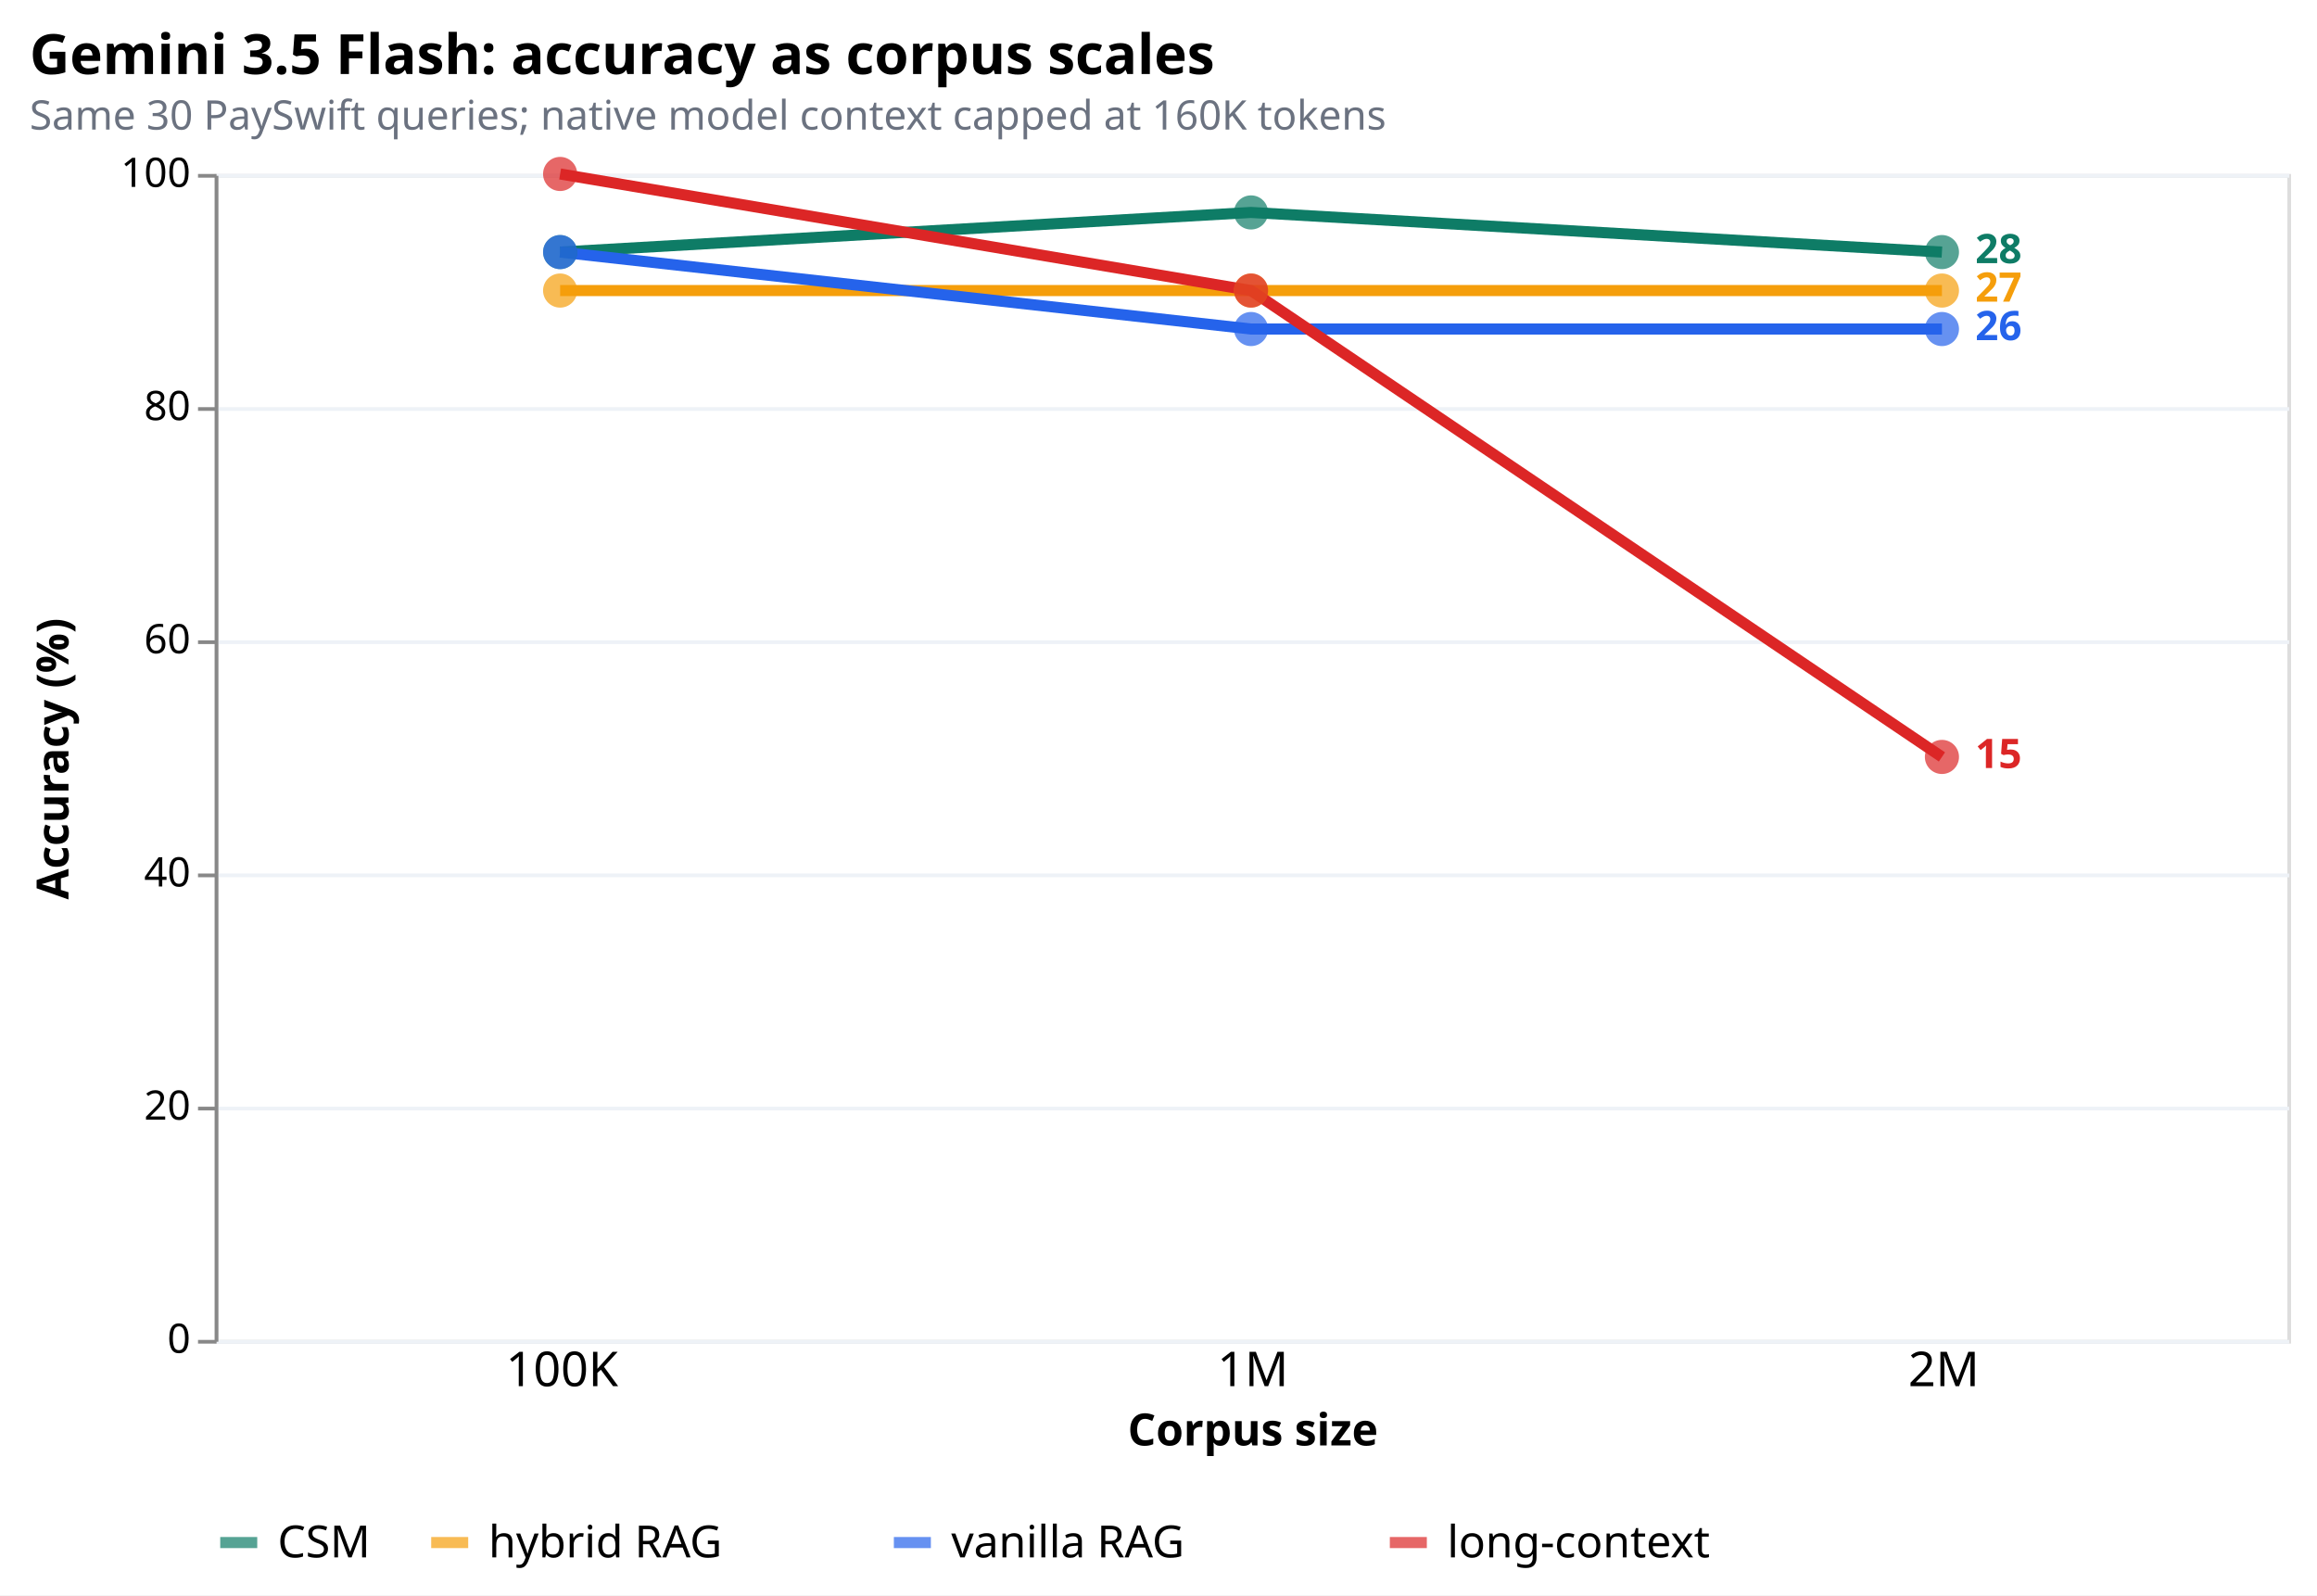
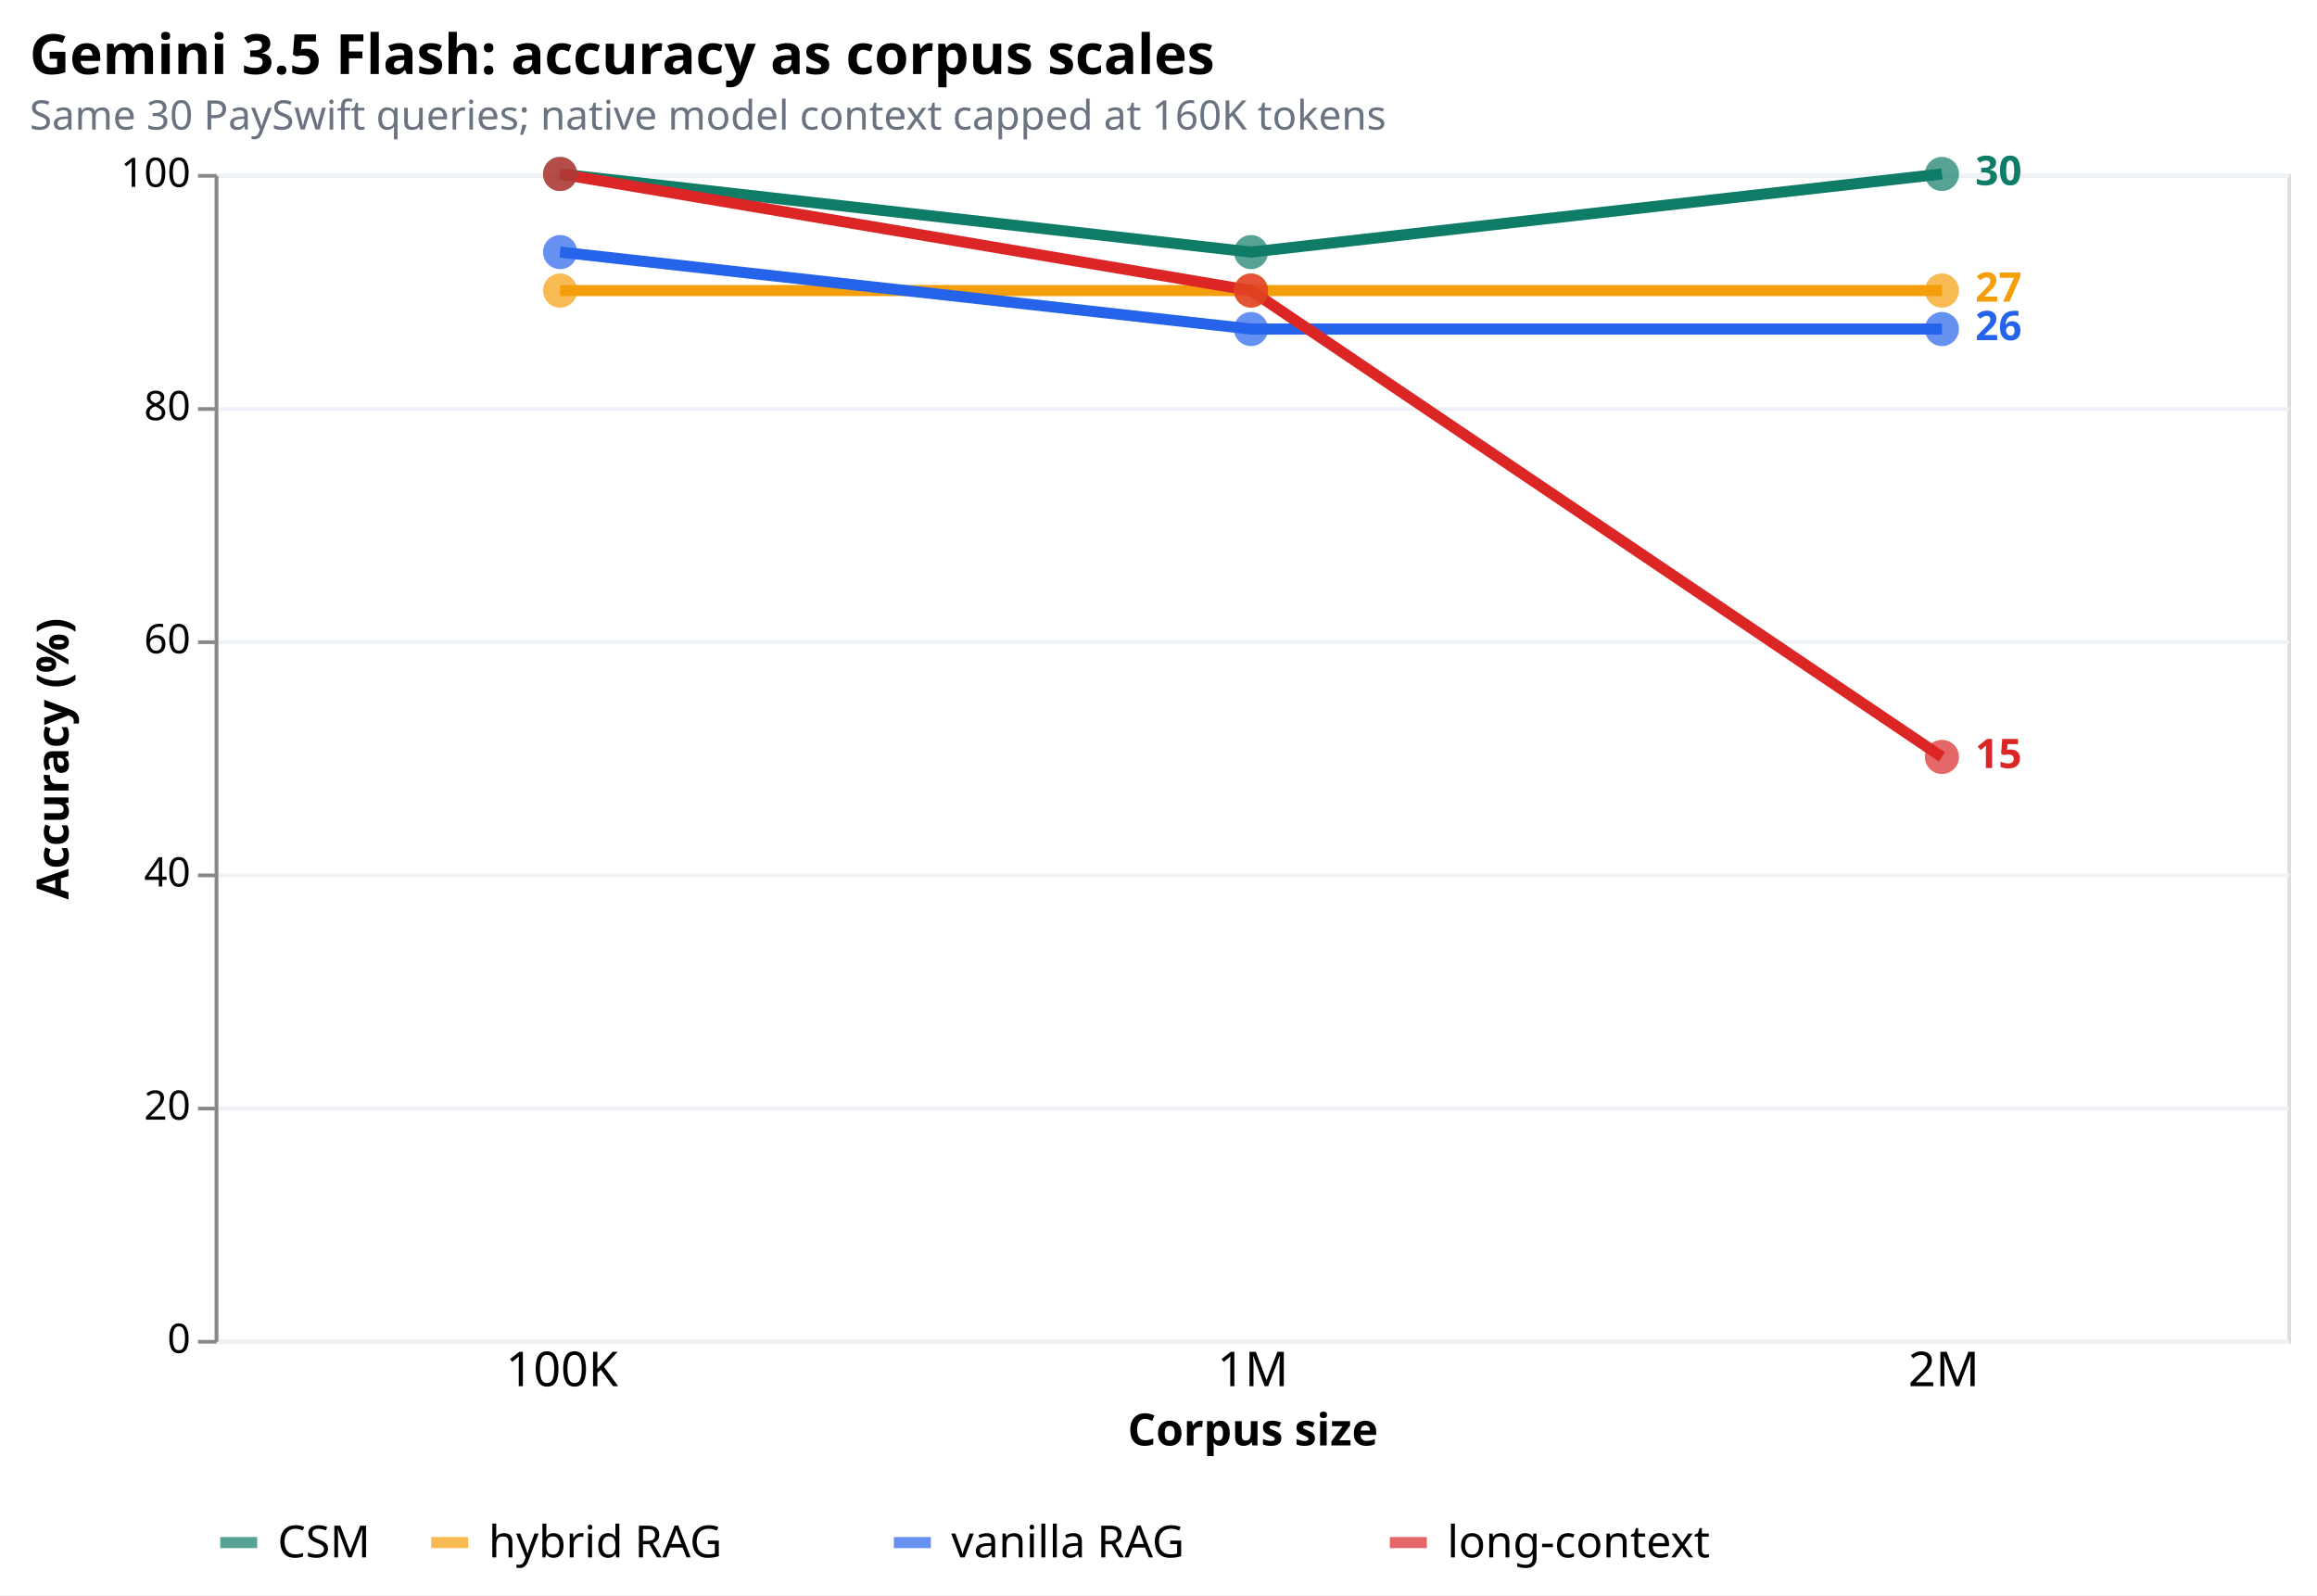
<svg xmlns="http://www.w3.org/2000/svg" version="1.1" class="marks" width="626" height="431" viewBox="0 0 626 431">
  <rect width="626" height="431" fill="white" />
  <g fill="none" stroke-miterlimit="10" transform="translate(58,47)">
    <g class="mark-group role-frame root" role="graphics-object" aria-roledescription="group mark container">
      <g transform="translate(0,0)">
        <path class="background" aria-hidden="true" d="M0.5,0.5h560v315h-560Z" stroke="#ddd" />
        <g>
          <g class="mark-group role-axis" aria-hidden="true">
            <g transform="translate(0.5,0.5)">
              <path class="background" aria-hidden="true" d="M0,0h0v0h0Z" pointer-events="none" />
              <g>
                <g class="mark-rule role-axis-grid" pointer-events="none">
                  <line transform="translate(0,315)" x2="560" y2="0" stroke="#eef2f7" stroke-width="1" opacity="1" />
                  <line transform="translate(0,252)" x2="560" y2="0" stroke="#eef2f7" stroke-width="1" opacity="1" />
                  <line transform="translate(0,189)" x2="560" y2="0" stroke="#eef2f7" stroke-width="1" opacity="1" />
                  <line transform="translate(0,126)" x2="560" y2="0" stroke="#eef2f7" stroke-width="1" opacity="1" />
                  <line transform="translate(0,63)" x2="560" y2="0" stroke="#eef2f7" stroke-width="1" opacity="1" />
                  <line transform="translate(0,0)" x2="560" y2="0" stroke="#eef2f7" stroke-width="1" opacity="1" />
                </g>
              </g>
              <path class="foreground" aria-hidden="true" d="" pointer-events="none" display="none" />
            </g>
          </g>
          <g class="mark-group role-axis" role="graphics-symbol" aria-roledescription="axis" aria-label="X-axis titled 'Corpus size' for a discrete scale with 3 values: 100K, 1M, 2M">
            <g transform="translate(0.5,315.5)">
              <path class="background" aria-hidden="true" d="M0,0h0v0h0Z" pointer-events="none" />
              <g>
                <g class="mark-text role-axis-label" pointer-events="none">
                  <text text-anchor="middle" transform="translate(93.33333,12)" font-family="sans-serif" font-size="13px" fill="#000" opacity="1">100K</text>
                  <text text-anchor="middle" transform="translate(280,12)" font-family="sans-serif" font-size="13px" fill="#000" opacity="1">1M</text>
                  <text text-anchor="middle" transform="translate(466.6667,12)" font-family="sans-serif" font-size="13px" fill="#000" opacity="1">2M</text>
                </g>
                <g class="mark-text role-axis-title" pointer-events="none">
                  <text text-anchor="middle" transform="translate(280,28)" font-family="sans-serif" font-size="12px" font-weight="bold" fill="#000" opacity="1">Corpus size</text>
                </g>
              </g>
              <path class="foreground" aria-hidden="true" d="" pointer-events="none" display="none" />
            </g>
          </g>
          <g class="mark-group role-axis" role="graphics-symbol" aria-roledescription="axis" aria-label="Y-axis titled 'Accuracy (%)' for a linear scale with values from 0 to 100">
            <g transform="translate(0.5,0.5)">
              <path class="background" aria-hidden="true" d="M0,0h0v0h0Z" pointer-events="none" />
              <g>
                <g class="mark-rule role-axis-tick" pointer-events="none">
                  <line transform="translate(0,315)" x2="-5" y2="0" stroke="#888" stroke-width="1" opacity="1" />
                  <line transform="translate(0,252)" x2="-5" y2="0" stroke="#888" stroke-width="1" opacity="1" />
                  <line transform="translate(0,189)" x2="-5" y2="0" stroke="#888" stroke-width="1" opacity="1" />
                  <line transform="translate(0,126)" x2="-5" y2="0" stroke="#888" stroke-width="1" opacity="1" />
                  <line transform="translate(0,63)" x2="-5" y2="0" stroke="#888" stroke-width="1" opacity="1" />
                  <line transform="translate(0,0)" x2="-5" y2="0" stroke="#888" stroke-width="1" opacity="1" />
                </g>
                <g class="mark-text role-axis-label" pointer-events="none">
                  <text text-anchor="end" transform="translate(-7,318)" font-family="sans-serif" font-size="11px" fill="#000" opacity="1">0</text>
                  <text text-anchor="end" transform="translate(-7,255)" font-family="sans-serif" font-size="11px" fill="#000" opacity="1">20</text>
                  <text text-anchor="end" transform="translate(-7,192)" font-family="sans-serif" font-size="11px" fill="#000" opacity="1">40</text>
                  <text text-anchor="end" transform="translate(-7,129)" font-family="sans-serif" font-size="11px" fill="#000" opacity="1">60</text>
                  <text text-anchor="end" transform="translate(-7,66)" font-family="sans-serif" font-size="11px" fill="#000" opacity="1">80</text>
                  <text text-anchor="end" transform="translate(-7,3)" font-family="sans-serif" font-size="11px" fill="#000" opacity="1">100</text>
                </g>
                <g class="mark-rule role-axis-domain" pointer-events="none">
                  <line transform="translate(0,315)" x2="0" y2="-315" stroke="#888" stroke-width="1" opacity="1" />
                </g>
                <g class="mark-text role-axis-title" pointer-events="none">
                  <text text-anchor="middle" transform="translate(-37,157.5) rotate(-90) translate(0,-3)" font-family="sans-serif" font-size="12px" font-weight="bold" fill="#000" opacity="1">Accuracy (%)</text>
                </g>
              </g>
              <path class="foreground" aria-hidden="true" d="" pointer-events="none" display="none" />
            </g>
          </g>
          <g class="mark-group role-scope layer_0_pathgroup" role="graphics-object" aria-roledescription="group mark container">
            <g transform="translate(0,0)">
              <path class="background" aria-hidden="true" d="M0,0h560v315h-560Z" />
              <g>
                <g class="mark-line role-mark layer_0_marks" role="graphics-object" aria-roledescription="line mark container">
-                   <path aria-label="Corpus size: 100K; Accuracy (%): 93.3; system: CSM" role="graphics-symbol" aria-roledescription="line mark" d="M93.333,21.105L280,10.395L466.667,21.105" stroke="#0e7c66" stroke-width="3" />
+                   <path aria-label="Corpus size: 100K; Accuracy (%): 100; system: CSM" role="graphics-symbol" aria-roledescription="line mark" d="M93.333,0L280,21.105L466.667,0" stroke="#0e7c66" stroke-width="3" />
                </g>
              </g>
              <path class="foreground" aria-hidden="true" d="" display="none" />
            </g>
            <g transform="translate(0,0)">
              <path class="background" aria-hidden="true" d="M0,0h560v315h-560Z" />
              <g>
                <g class="mark-line role-mark layer_0_marks" role="graphics-object" aria-roledescription="line mark container">
                  <path aria-label="Corpus size: 100K; Accuracy (%): 90; system: hybrid RAG" role="graphics-symbol" aria-roledescription="line mark" d="M93.333,31.5L280,31.5L466.667,31.5" stroke="#f59e0b" stroke-width="3" />
                </g>
              </g>
              <path class="foreground" aria-hidden="true" d="" display="none" />
            </g>
            <g transform="translate(0,0)">
              <path class="background" aria-hidden="true" d="M0,0h560v315h-560Z" />
              <g>
                <g class="mark-line role-mark layer_0_marks" role="graphics-object" aria-roledescription="line mark container">
                  <path aria-label="Corpus size: 100K; Accuracy (%): 93.3; system: vanilla RAG" role="graphics-symbol" aria-roledescription="line mark" d="M93.333,21.105L280,41.895L466.667,41.895" stroke="#2563eb" stroke-width="3" />
                </g>
              </g>
              <path class="foreground" aria-hidden="true" d="" display="none" />
            </g>
            <g transform="translate(0,0)">
              <path class="background" aria-hidden="true" d="M0,0h560v315h-560Z" />
              <g>
                <g class="mark-line role-mark layer_0_marks" role="graphics-object" aria-roledescription="line mark container">
                  <path aria-label="Corpus size: 100K; Accuracy (%): 100; system: long-context" role="graphics-symbol" aria-roledescription="line mark" d="M93.333,0L280,31.5L466.667,157.5" stroke="#dc2626" stroke-width="3" />
                </g>
              </g>
              <path class="foreground" aria-hidden="true" d="" display="none" />
            </g>
          </g>
          <g class="mark-symbol role-mark layer_1_marks" role="graphics-object" aria-roledescription="symbol mark container">
-             <path aria-label="Corpus size: 100K; Accuracy (%): 93.3; system: CSM" role="graphics-symbol" aria-roledescription="point" transform="translate(93.33333,21.105)" d="M4.61,0A4.61,4.61,0,1,1,-4.61,0A4.61,4.61,0,1,1,4.61,0" fill="#0e7c66" stroke-width="2" opacity="0.7" />
-             <path aria-label="Corpus size: 1M; Accuracy (%): 96.7; system: CSM" role="graphics-symbol" aria-roledescription="point" transform="translate(280,10.395)" d="M4.61,0A4.61,4.61,0,1,1,-4.61,0A4.61,4.61,0,1,1,4.61,0" fill="#0e7c66" stroke-width="2" opacity="0.7" />
-             <path aria-label="Corpus size: 2M; Accuracy (%): 93.3; system: CSM" role="graphics-symbol" aria-roledescription="point" transform="translate(466.6667,21.105)" d="M4.61,0A4.61,4.61,0,1,1,-4.61,0A4.61,4.61,0,1,1,4.61,0" fill="#0e7c66" stroke-width="2" opacity="0.7" />
+             <path aria-label="Corpus size: 100K; Accuracy (%): 100; system: CSM" role="graphics-symbol" aria-roledescription="point" transform="translate(93.33333,0)" d="M4.61,0A4.61,4.61,0,1,1,-4.61,0A4.61,4.61,0,1,1,4.61,0" fill="#0e7c66" stroke-width="2" opacity="0.7" />
+             <path aria-label="Corpus size: 1M; Accuracy (%): 93.3; system: CSM" role="graphics-symbol" aria-roledescription="point" transform="translate(280,21.105)" d="M4.61,0A4.61,4.61,0,1,1,-4.61,0A4.61,4.61,0,1,1,4.61,0" fill="#0e7c66" stroke-width="2" opacity="0.7" />
+             <path aria-label="Corpus size: 2M; Accuracy (%): 100; system: CSM" role="graphics-symbol" aria-roledescription="point" transform="translate(466.6667,0)" d="M4.61,0A4.61,4.61,0,1,1,-4.61,0A4.61,4.61,0,1,1,4.61,0" fill="#0e7c66" stroke-width="2" opacity="0.7" />
            <path aria-label="Corpus size: 100K; Accuracy (%): 90; system: hybrid RAG" role="graphics-symbol" aria-roledescription="point" transform="translate(93.33333,31.5)" d="M4.61,0A4.61,4.61,0,1,1,-4.61,0A4.61,4.61,0,1,1,4.61,0" fill="#f59e0b" stroke-width="2" opacity="0.7" />
            <path aria-label="Corpus size: 1M; Accuracy (%): 90; system: hybrid RAG" role="graphics-symbol" aria-roledescription="point" transform="translate(280,31.5)" d="M4.61,0A4.61,4.61,0,1,1,-4.61,0A4.61,4.61,0,1,1,4.61,0" fill="#f59e0b" stroke-width="2" opacity="0.7" />
            <path aria-label="Corpus size: 2M; Accuracy (%): 90; system: hybrid RAG" role="graphics-symbol" aria-roledescription="point" transform="translate(466.6667,31.5)" d="M4.61,0A4.61,4.61,0,1,1,-4.61,0A4.61,4.61,0,1,1,4.61,0" fill="#f59e0b" stroke-width="2" opacity="0.7" />
            <path aria-label="Corpus size: 100K; Accuracy (%): 93.3; system: vanilla RAG" role="graphics-symbol" aria-roledescription="point" transform="translate(93.33333,21.105)" d="M4.61,0A4.61,4.61,0,1,1,-4.61,0A4.61,4.61,0,1,1,4.61,0" fill="#2563eb" stroke-width="2" opacity="0.7" />
            <path aria-label="Corpus size: 1M; Accuracy (%): 86.7; system: vanilla RAG" role="graphics-symbol" aria-roledescription="point" transform="translate(280,41.895)" d="M4.61,0A4.61,4.61,0,1,1,-4.61,0A4.61,4.61,0,1,1,4.61,0" fill="#2563eb" stroke-width="2" opacity="0.7" />
            <path aria-label="Corpus size: 2M; Accuracy (%): 86.7; system: vanilla RAG" role="graphics-symbol" aria-roledescription="point" transform="translate(466.6667,41.895)" d="M4.61,0A4.61,4.61,0,1,1,-4.61,0A4.61,4.61,0,1,1,4.61,0" fill="#2563eb" stroke-width="2" opacity="0.7" />
            <path aria-label="Corpus size: 100K; Accuracy (%): 100; system: long-context" role="graphics-symbol" aria-roledescription="point" transform="translate(93.33333,0)" d="M4.61,0A4.61,4.61,0,1,1,-4.61,0A4.61,4.61,0,1,1,4.61,0" fill="#dc2626" stroke-width="2" opacity="0.7" />
            <path aria-label="Corpus size: 1M; Accuracy (%): 90; system: long-context" role="graphics-symbol" aria-roledescription="point" transform="translate(280,31.5)" d="M4.61,0A4.61,4.61,0,1,1,-4.61,0A4.61,4.61,0,1,1,4.61,0" fill="#dc2626" stroke-width="2" opacity="0.7" />
            <path aria-label="Corpus size: 2M; Accuracy (%): 50; system: long-context" role="graphics-symbol" aria-roledescription="point" transform="translate(466.6667,157.5)" d="M4.61,0A4.61,4.61,0,1,1,-4.61,0A4.61,4.61,0,1,1,4.61,0" fill="#dc2626" stroke-width="2" opacity="0.7" />
          </g>
          <g class="mark-text role-mark layer_2_marks" role="graphics-object" aria-roledescription="text mark container">
-             <text aria-label="Corpus size: 2M; Accuracy (%): 93.3; system: CSM; correct: 28" role="graphics-symbol" aria-roledescription="text mark" text-anchor="start" transform="translate(475.6667,24.105)" font-family="sans-serif" font-size="11px" font-weight="bold" fill="#0e7c66">28</text>
+             <text aria-label="Corpus size: 2M; Accuracy (%): 100; system: CSM; correct: 30" role="graphics-symbol" aria-roledescription="text mark" text-anchor="start" transform="translate(475.6667,3)" font-family="sans-serif" font-size="11px" font-weight="bold" fill="#0e7c66">30</text>
            <text aria-label="Corpus size: 2M; Accuracy (%): 90; system: hybrid RAG; correct: 27" role="graphics-symbol" aria-roledescription="text mark" text-anchor="start" transform="translate(475.6667,34.5)" font-family="sans-serif" font-size="11px" font-weight="bold" fill="#f59e0b">27</text>
            <text aria-label="Corpus size: 2M; Accuracy (%): 86.7; system: vanilla RAG; correct: 26" role="graphics-symbol" aria-roledescription="text mark" text-anchor="start" transform="translate(475.6667,44.895)" font-family="sans-serif" font-size="11px" font-weight="bold" fill="#2563eb">26</text>
            <text aria-label="Corpus size: 2M; Accuracy (%): 50; system: long-context; correct: 15" role="graphics-symbol" aria-roledescription="text mark" text-anchor="start" transform="translate(475.6667,160.5)" font-family="sans-serif" font-size="11px" font-weight="bold" fill="#dc2626">15</text>
          </g>
          <g class="mark-group role-legend" role="graphics-symbol" aria-roledescription="legend" aria-label="Symbol legend for fill color and stroke color with 4 values: CSM, hybrid RAG, vanilla RAG, long-context">
            <g transform="translate(0,363)">
              <path class="background" aria-hidden="true" d="M0,0h448v13h-448Z" pointer-events="none" />
              <g>
                <g class="mark-group role-legend-entry">
                  <g transform="translate(0,0)">
                    <path class="background" aria-hidden="true" d="M0,0h0v0h0Z" pointer-events="none" />
                    <g>
                      <g class="mark-group role-scope" role="graphics-object" aria-roledescription="group mark container">
                        <g transform="translate(0,0.25)">
                          <path class="background" aria-hidden="true" d="M0,0h45v12.5h-45Z" pointer-events="none" opacity="1" />
                          <g>
                            <g class="mark-symbol role-legend-symbol" pointer-events="none">
                              <path transform="translate(6.5,6.5)" d="M-5,0L5,0" fill="#0e7c66" stroke="#0e7c66" stroke-width="3" opacity="0.7" />
                            </g>
                            <g class="mark-text role-legend-label" pointer-events="none">
                              <text text-anchor="start" transform="translate(17,10.5)" font-family="sans-serif" font-size="12px" fill="#000" opacity="1">CSM</text>
                            </g>
                          </g>
                          <path class="foreground" aria-hidden="true" d="" pointer-events="none" display="none" />
                        </g>
                        <g transform="translate(57,0.25)">
                          <path class="background" aria-hidden="true" d="M0,0h113v12.5h-113Z" pointer-events="none" opacity="1" />
                          <g>
                            <g class="mark-symbol role-legend-symbol" pointer-events="none">
                              <path transform="translate(6.5,6.5)" d="M-5,0L5,0" fill="#f59e0b" stroke="#f59e0b" stroke-width="3" opacity="0.7" />
                            </g>
                            <g class="mark-text role-legend-label" pointer-events="none">
                              <text text-anchor="start" transform="translate(17,10.5)" font-family="sans-serif" font-size="12px" fill="#000" opacity="1">hybrid RAG</text>
                            </g>
                          </g>
                          <path class="foreground" aria-hidden="true" d="" pointer-events="none" display="none" />
                        </g>
                        <g transform="translate(182,0.25)">
                          <path class="background" aria-hidden="true" d="M0,0h122v12.5h-122Z" pointer-events="none" opacity="1" />
                          <g>
                            <g class="mark-symbol role-legend-symbol" pointer-events="none">
                              <path transform="translate(6.5,6.5)" d="M-5,0L5,0" fill="#2563eb" stroke="#2563eb" stroke-width="3" opacity="0.7" />
                            </g>
                            <g class="mark-text role-legend-label" pointer-events="none">
                              <text text-anchor="start" transform="translate(17,10.5)" font-family="sans-serif" font-size="12px" fill="#000" opacity="1">vanilla RAG</text>
                            </g>
                          </g>
                          <path class="foreground" aria-hidden="true" d="" pointer-events="none" display="none" />
                        </g>
                        <g transform="translate(316,0.25)">
                          <path class="background" aria-hidden="true" d="M0,0h132v12.5h-132Z" pointer-events="none" opacity="1" />
                          <g>
                            <g class="mark-symbol role-legend-symbol" pointer-events="none">
                              <path transform="translate(6.5,6.5)" d="M-5,0L5,0" fill="#dc2626" stroke="#dc2626" stroke-width="3" opacity="0.7" />
                            </g>
                            <g class="mark-text role-legend-label" pointer-events="none">
                              <text text-anchor="start" transform="translate(17,10.5)" font-family="sans-serif" font-size="12px" fill="#000" opacity="1">long-context</text>
                            </g>
                          </g>
                          <path class="foreground" aria-hidden="true" d="" pointer-events="none" display="none" />
                        </g>
                      </g>
                    </g>
                    <path class="foreground" aria-hidden="true" d="" pointer-events="none" display="none" />
                  </g>
                </g>
              </g>
              <path class="foreground" aria-hidden="true" d="" pointer-events="none" display="none" />
            </g>
          </g>
          <g class="mark-group role-title">
            <g transform="translate(-50,-39)">
              <path class="background" aria-hidden="true" d="M0,0h0v0h0Z" pointer-events="none" />
              <g>
                <g class="mark-text role-title-text" role="graphics-symbol" aria-roledescription="title" aria-label="Title text 'Gemini 3.5 Flash: accuracy as corpus scales'" pointer-events="none">
                  <text text-anchor="start" transform="translate(0,12)" font-family="sans-serif" font-size="15px" font-weight="bold" fill="#000" opacity="1">Gemini 3.5 Flash: accuracy as corpus scales</text>
                </g>
                <g class="mark-text role-title-subtitle" role="graphics-symbol" aria-roledescription="subtitle" aria-label="Subtitle text 'Same 30 PaySwift queries; native model context capped at 160K tokens'" pointer-events="none">
                  <text text-anchor="start" transform="translate(0,27)" font-family="sans-serif" font-size="11px" fill="#6b7280" opacity="1">Same 30 PaySwift queries; native model context capped at 160K tokens</text>
                </g>
              </g>
              <path class="foreground" aria-hidden="true" d="" pointer-events="none" display="none" />
            </g>
          </g>
        </g>
        <path class="foreground" aria-hidden="true" d="" display="none" />
      </g>
    </g>
  </g>
</svg>
